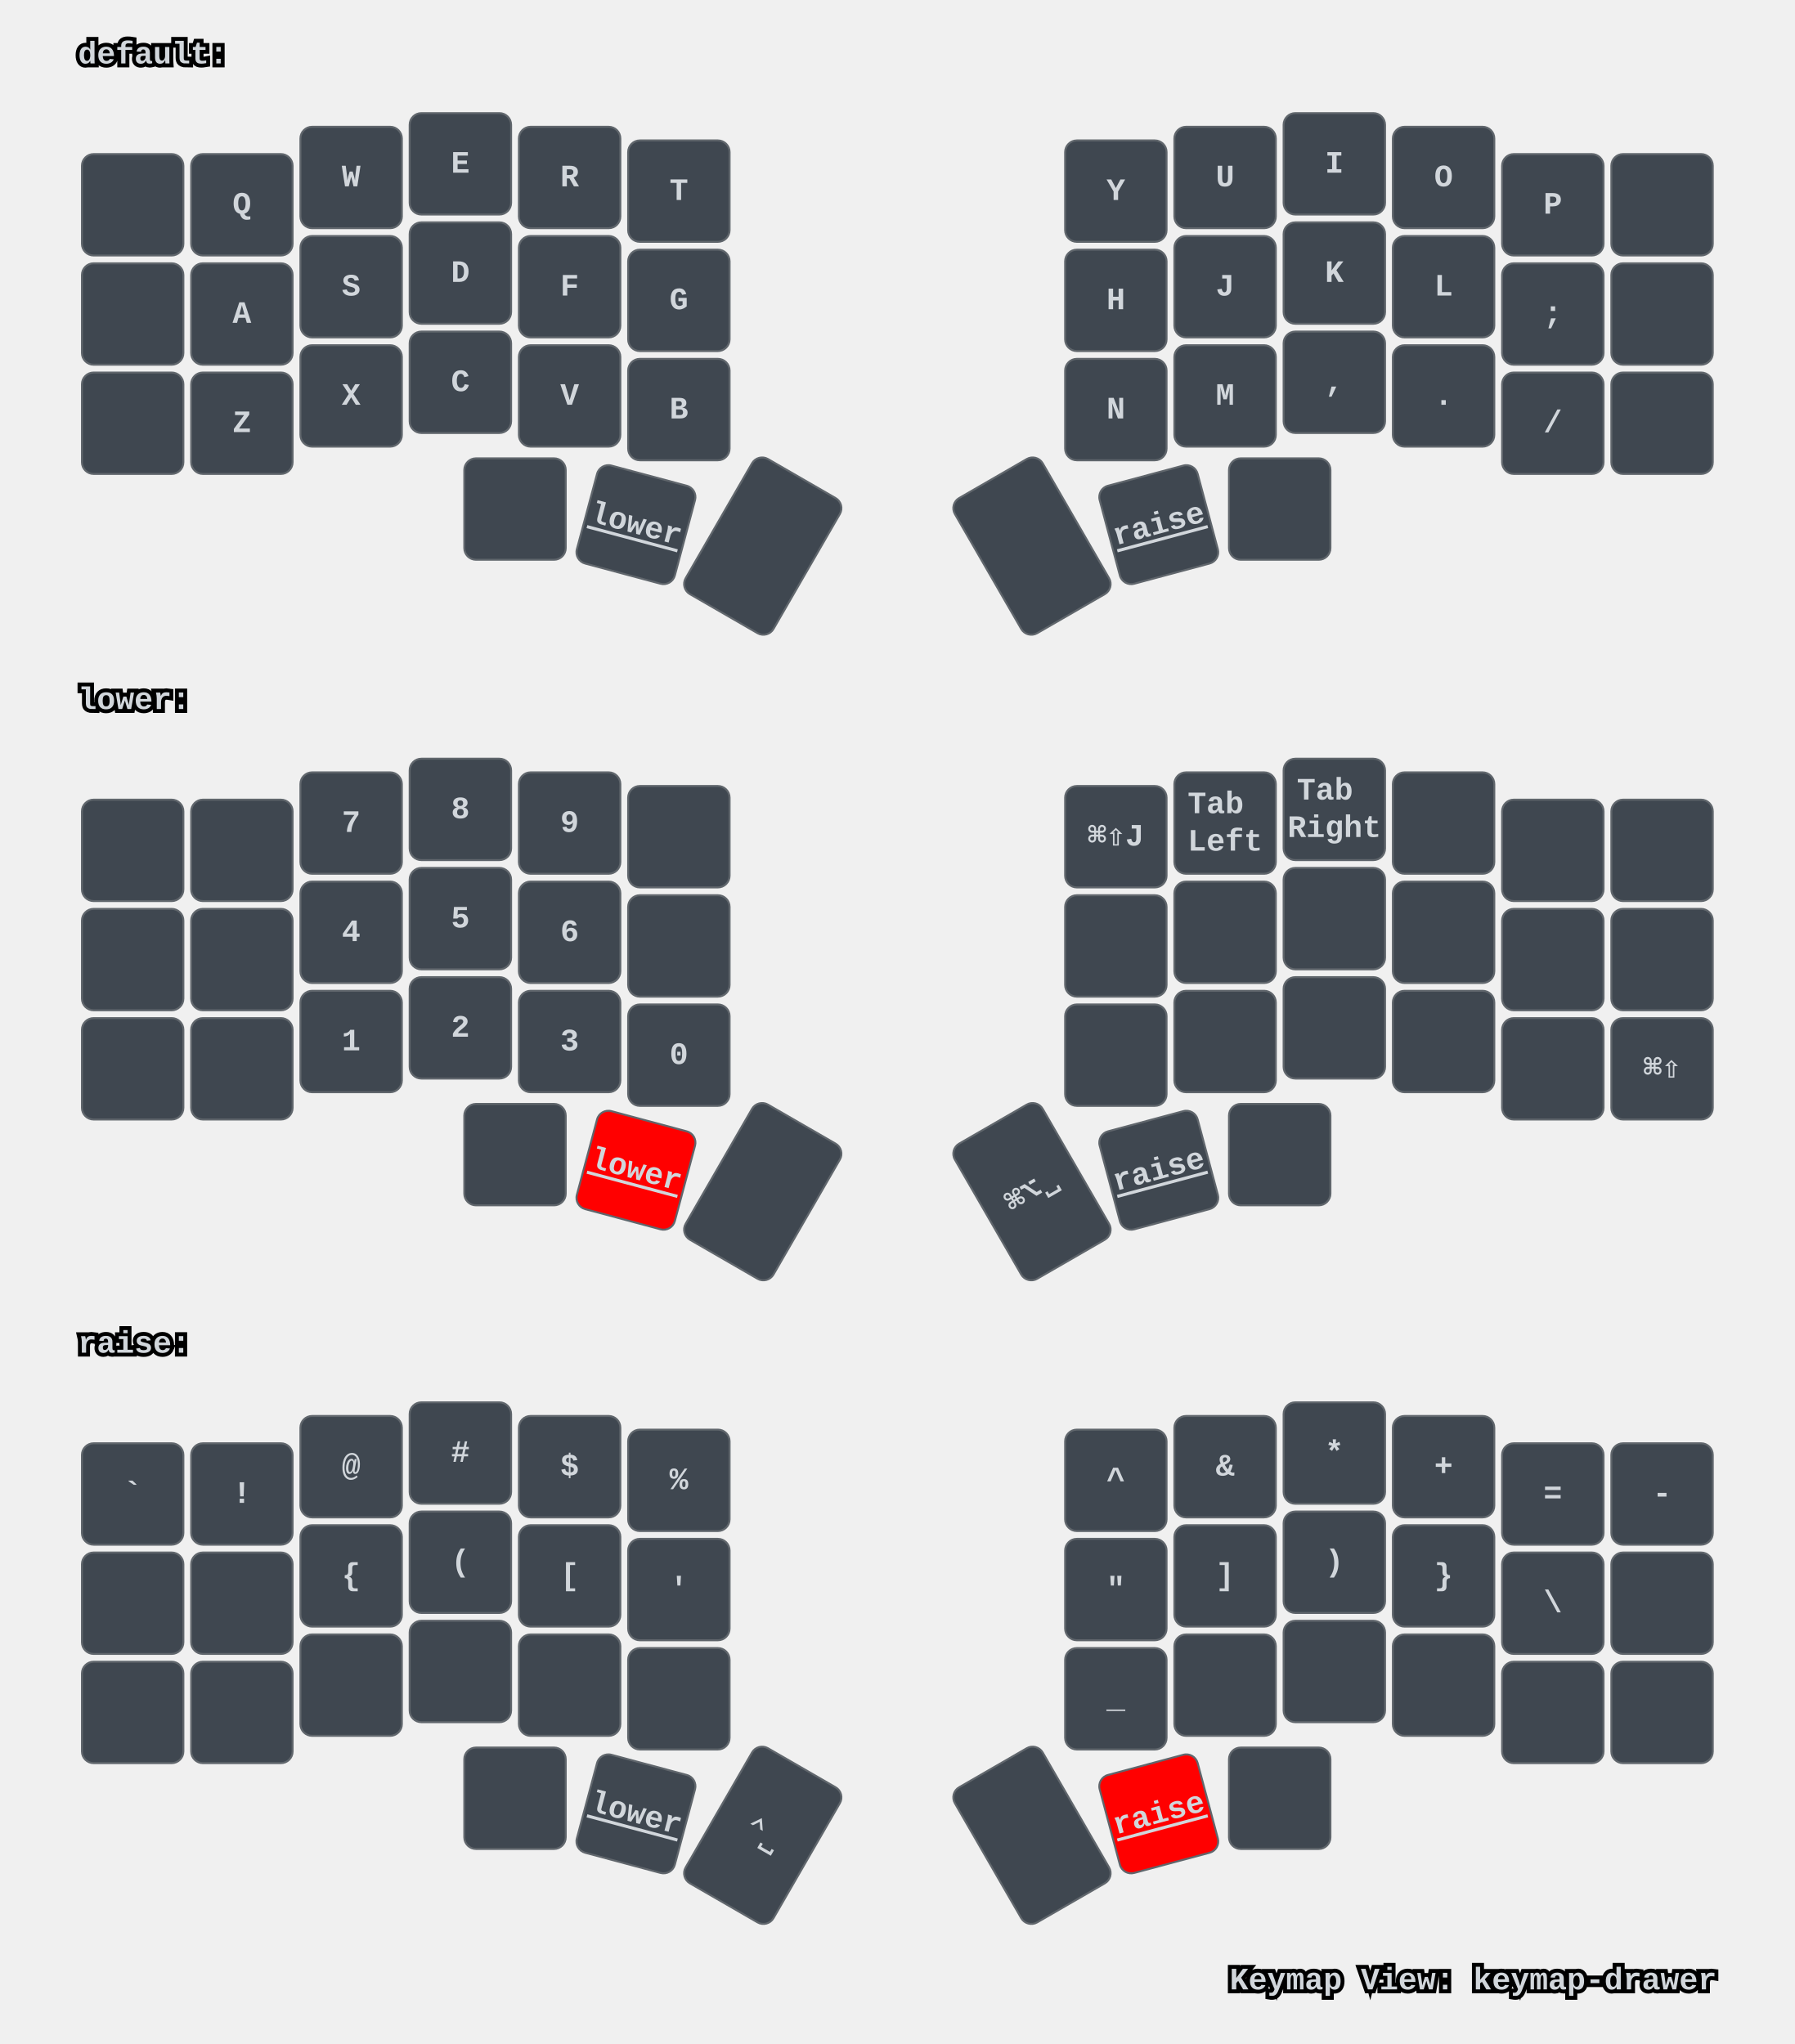
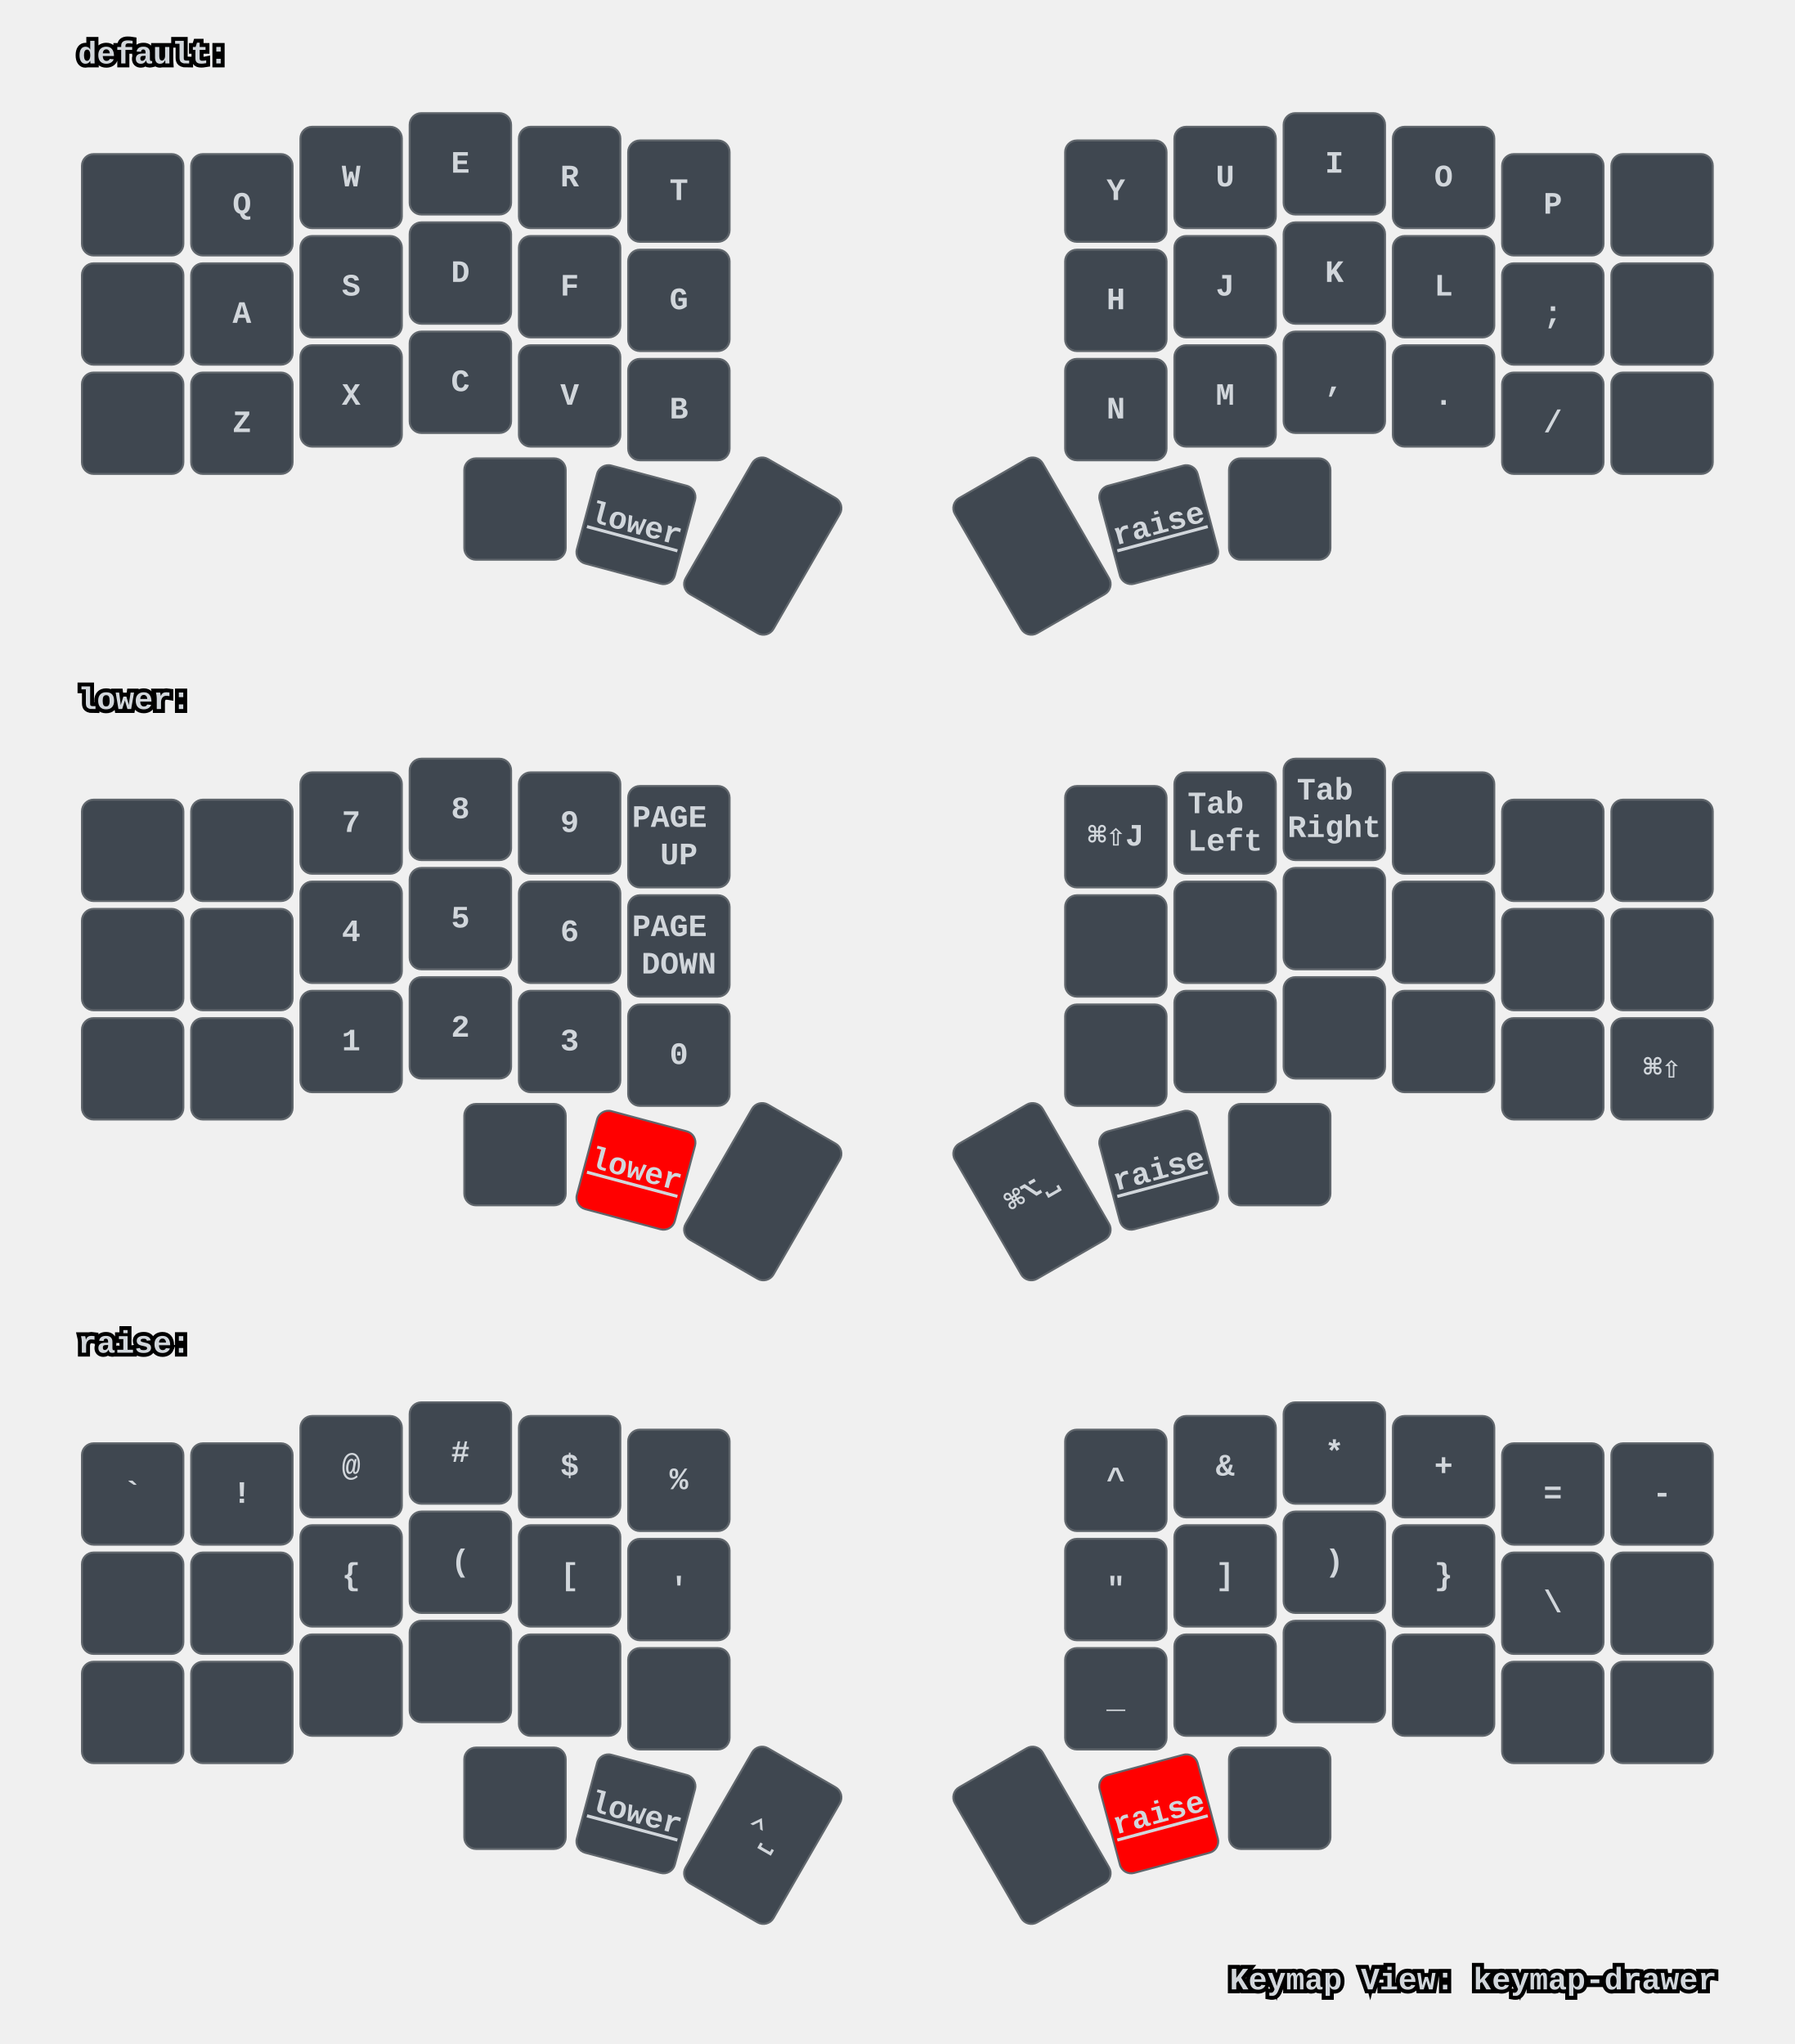
<svg xmlns="http://www.w3.org/2000/svg" xmlns:xlink="http://www.w3.org/1999/xlink" width="920" height="1048" viewBox="0 0 920 1048" class="keymap">
  <defs>/* start glyphs */
<svg id="mdi:apple-keyboard-command">
      <svg id="mdi-apple-keyboard-command" viewBox="0 0 24 24">
        <path d="M6,2A4,4 0 0,1 10,6V8H14V6A4,4 0 0,1 18,2A4,4 0 0,1 22,6A4,4 0 0,1 18,10H16V14H18A4,4 0 0,1 22,18A4,4 0 0,1 18,22A4,4 0 0,1 14,18V16H10V18A4,4 0 0,1 6,22A4,4 0 0,1 2,18A4,4 0 0,1 6,14H8V10H6A4,4 0 0,1 2,6A4,4 0 0,1 6,2M16,18A2,2 0 0,0 18,20A2,2 0 0,0 20,18A2,2 0 0,0 18,16H16V18M14,10H10V14H14V10M6,16A2,2 0 0,0 4,18A2,2 0 0,0 6,20A2,2 0 0,0 8,18V16H6M8,6A2,2 0 0,0 6,4A2,2 0 0,0 4,6A2,2 0 0,0 6,8H8V6M18,8A2,2 0 0,0 20,6A2,2 0 0,0 18,4A2,2 0 0,0 16,6V8H18Z" />
      </svg>
    </svg>
    <svg id="mdi:apple-keyboard-control">
      <svg id="mdi-apple-keyboard-control" viewBox="0 0 24 24">
        <path d="M19.78,11.78L18.36,13.19L12,6.83L5.64,13.19L4.22,11.78L12,4L19.78,11.78Z" />
      </svg>
    </svg>
    <svg id="mdi:apple-keyboard-option">
      <svg id="mdi-apple-keyboard-option" viewBox="0 0 24 24">
        <path d="M3,4H9.11L16.15,18H21V20H14.88L7.84,6H3V4M14,4H21V6H14V4Z" />
      </svg>
    </svg>
    <svg id="mdi:apple-keyboard-shift">
      <svg id="mdi-apple-keyboard-shift" viewBox="0 0 24 24">
        <path d="M15,18V12H17.17L12,6.83L6.83,12H9V18H15M12,4L22,14H17V20H7V14H2L12,4Z" />
      </svg>
    </svg>
    <svg id="mdi:arrow-down-bold">
      <svg id="mdi-arrow-down-bold" viewBox="0 0 24 24">
        <path d="M9,4H15V12H19.84L12,19.84L4.16,12H9V4Z" />
      </svg>
    </svg>
    <svg id="mdi:arrow-left-bold">
      <svg id="mdi-arrow-left-bold" viewBox="0 0 24 24">
        <path d="M20,9V15H12V19.84L4.16,12L12,4.16V9H20Z" />
      </svg>
    </svg>
    <svg id="mdi:arrow-right-bold">
      <svg id="mdi-arrow-right-bold" viewBox="0 0 24 24">
        <path d="M4,15V9H12V4.16L19.84,12L12,19.84V15H4Z" />
      </svg>
    </svg>
    <svg id="mdi:arrow-up-bold">
      <svg id="mdi-arrow-up-bold" viewBox="0 0 24 24">
        <path d="M15,20H9V12H4.16L12,4.16L19.84,12H15V20Z" />
      </svg>
    </svg>
    <svg id="mdi:backspace-outline">
      <svg id="mdi-backspace-outline" viewBox="0 0 24 24">
        <path d="M19,15.59L17.59,17L14,13.41L10.41,17L9,15.59L12.59,12L9,8.41L10.41,7L14,10.59L17.59,7L19,8.41L15.41,12L19,15.59M22,3A2,2 0 0,1 24,5V19A2,2 0 0,1 22,21H7C6.31,21 5.77,20.64 5.41,20.11L0,12L5.41,3.88C5.77,3.35 6.31,3 7,3H22M22,5H7L2.28,12L7,19H22V5Z" />
      </svg>
    </svg>
    <svg id="mdi:backspace-reverse-outline">
      <svg id="mdi-backspace-reverse-outline" viewBox="0 0 24 24">
        <path d="M5,15.59L6.41,17L10,13.41L13.59,17L15,15.59L11.41,12L15,8.41L13.59,7L10,10.59L6.41,7L5,8.41L8.59,12L5,15.59M2,3A2,2 0 0,0 0,5V19A2,2 0 0,0 2,21H17C17.69,21 18.23,20.64 18.59,20.11L24,12L18.59,3.88C18.23,3.35 17.69,3 17,3H2M2,5H17L21.72,12L17,19H2V5Z" />
      </svg>
    </svg>
    <svg id="mdi:keyboard-esc">
      <svg id="mdi-keyboard-esc" viewBox="0 0 24 24">
        <path d="M1 7H7V9H3V11H7V13H3V15H7V17H1V7M11 7H15V9H11V11H13C14.11 11 15 11.9 15 13V15C15 16.11 14.11 17 13 17H9V15H13V13H11C9.9 13 9 12.11 9 11V9C9 7.9 9.9 7 11 7M19 7H21C22.11 7 23 7.9 23 9V10H21V9H19V15H21V14H23V15C23 16.11 22.11 17 21 17H19C17.9 17 17 16.11 17 15V9C17 7.9 17.9 7 19 7Z" />
      </svg>
    </svg>
    <svg id="mdi:keyboard-return">
      <svg id="mdi-keyboard-return" viewBox="0 0 24 24">
        <path d="M19,7V11H5.83L9.41,7.41L8,6L2,12L8,18L9.41,16.58L5.83,13H21V7H19Z" />
      </svg>
    </svg>
    <svg id="mdi:keyboard-space">
      <svg id="mdi-keyboard-space" viewBox="0 0 24 24">
        <path d="M3 15H5V19H19V15H21V19C21 20.1 20.1 21 19 21H5C3.9 21 3 20.1 3 19V15Z" />
      </svg>
    </svg>
    <svg id="mdi:keyboard-tab">
      <svg id="mdi-keyboard-tab" viewBox="0 0 24 24">
        <path d="M20,18H22V6H20M11.59,7.41L15.17,11H1V13H15.17L11.59,16.58L13,18L19,12L13,6L11.59,7.41Z" />
      </svg>
    </svg>
    <svg id="mdi:volume-high">
      <svg id="mdi-volume-high" viewBox="0 0 24 24">
        <path d="M14,3.23V5.29C16.89,6.15 19,8.83 19,12C19,15.17 16.89,17.84 14,18.7V20.77C18,19.86 21,16.28 21,12C21,7.72 18,4.14 14,3.23M16.5,12C16.5,10.23 15.5,8.71 14,7.97V16C15.5,15.29 16.5,13.76 16.5,12M3,9V15H7L12,20V4L7,9H3Z" />
      </svg>
    </svg>
    <svg id="mdi:volume-low">
      <svg id="mdi-volume-low" viewBox="0 0 24 24">
        <path d="M7,9V15H11L16,20V4L11,9H7Z" />
      </svg>
    </svg>
  </defs>/* end glyphs */
<style>/* inherit to force styles through use tags */
svg path {
    fill: inherit;
}

/* font and background color specifications */
svg.keymap {
    font-family: SFMono-Regular,Consolas,Liberation Mono,Menlo,monospace;
    font-size: 14px;
    font-kerning: normal;
    text-rendering: optimizeLegibility;
    fill: #24292e;
}

/* default key styling */
rect.key {
    fill: #f6f8fa;
}

rect.key, rect.combo {
    stroke: #c9cccf;
    stroke-width: 1;
}

/* default key side styling, only used is draw_key_sides is set */
rect.side {
    filter: brightness(90%);
}

/* color accent for combo boxes */
rect.combo, rect.combo-separate {
    fill: #cdf;
}

/* color accent for held keys */
rect.held, rect.combo.held {
    fill: #fdd;
}

/* color accent for ghost (optional) keys */
rect.ghost, rect.combo.ghost {
    stroke-dasharray: 4, 4;
    stroke-width: 2;
}

text {
    text-anchor: middle;
    dominant-baseline: middle;
}

/* styling for layer labels */
text.label {
    font-weight: bold;
    text-anchor: start;
    stroke: white;
    stroke-width: 4;
    paint-order: stroke;
}

/* styling for optional footer */
text.footer {
    text-anchor: end;
    dominant-baseline: auto;
    stroke: white;
    stroke-width: 4;
    paint-order: stroke;
}

/* styling for combo tap, and key non-tap label text */
text.combo, text.hold, text.shifted, text.left, text.right {
    font-size: 11px;
}

text.hold {
    text-anchor: middle;
    dominant-baseline: auto;
}

text.shifted {
    text-anchor: middle;
    dominant-baseline: hanging;
}

text.left {
    text-anchor: start;
}

text.right {
    text-anchor: end;
}

text.layer-activator {
    text-decoration: underline;
}

/* styling for hold/shifted label text in combo box */
text.combo.hold, text.combo.shifted, text.combo.left, text.combo.right {
    font-size: 8px;
}

/* lighter symbol for transparent keys */
text.trans {
    fill: #7b7e81;
}

/* styling for combo dendrons */
path.combo {
    stroke-width: 1;
    stroke: gray;
    fill: none;
}

/* Start Tabler Icons Cleanup */
/* cannot use height/width with glyphs */
.icon-tabler &gt; path {
    fill: inherit;
    stroke: inherit;
    stroke-width: 2;
}
/* hide tabler's default box */
.icon-tabler &gt; path[stroke="none"][fill="none"] {
    visibility: hidden;
}
/* End Tabler Icons Cleanup */

svg.keymap { fill: #d1d6db; }
rect.key { fill: #3f4750; }
rect.key, rect.combo { stroke: #60666c; }
rect.combo, rect.combo-separate { fill: #1f3d7a; }
rect.held, rect.combo.held { fill: #854747; }
text.label, text.footer { stroke: black; }
text.trans { fill: #7e8184; }
path.combo { stroke: #7f7f7f; }

/* For default sytles, see https://github.com/caksoylar/keymap-drawer/blob/main/keymap_drawer/config.py#L85 */

svg.keymap {
  font-family: Ubuntu Mono, Inconsolata, Consolas, Liberation Mono, Menlo, monospace;
  font-size: 16px;
  font-weight: bold;
  text-rendering: optimizeLegibility;
}

/* Color accent for held keys
red = #f00
green = #0f0
blue = #00f
yellow = #ff0
cyan = #0ff
magenta = #f0f
white = #fff
black = #000
grey = #888
light grey = #ccc
#ffc
*/
rect.held, rect.combo.held {
    fill: #f00;
}

/* Technique borrowed and extended from https://github.com/englmaxi/zmk-config/blob/master/keymap-drawer/config.yaml */
.sym_sub_text.tap {
  translate: -5px 2px;
  font-size: 20px;
}
.sym_sub_text.shifted {
  translate: 10px 13px;
  font-size: 10px;
  opacity: 1.0;
}
.combo.sym_sub_text.tap {
  translate: -1px 1px;
}
.combo.sym_sub_text.shifted {
  translate: 7px 5px;
  font-size: 10px;
  opacity: 1.0;
}

/* Toggle */
.toggle.shifted {
  translate: -10px 12px;
}

.toggle.hold {
  translate: 13px -23px;
}

/* Variant for tap-dances */
.tap_dance.tap {
  translate: -7px 0px;
  font-size: 12px;
}
.tap_dance.shifted {
  translate: 7px 17px;
  font-size: 12px;
  opacity: 1.0;
}

/* Variant for symbol next to symbol */
.sym_by_sym.tap {
  translate: -6px 0px;
}
.sym_by_sym.shifted {
  translate: 10px 12px;
  opacity: 1.0;
}

.combo.sym_by_sym.tap {
  translate: -35px 0px;
}
.combo.sym_by_sym.shifted {
  translate: 35px 20px;
  opacity: 1.0;
}

.combo.sym_by_sym.hold {
  visibility: hidden;
}

/* hide hold box for combo sym_by_sym */
.combo.sym_by_sym.hold &gt; path[stroke="none"][fill="none"] {
  visibility: hidden;
}
</style>
  <g transform="translate(40, 0)" class="layer-default">
    <text x="0" y="28" class="label" id="default">default:</text>
    <g transform="translate(0, 56)">
      <g transform="translate(28, 49)" class="key keypos-0">
        <rect rx="6" ry="6" x="-26" y="-26" width="52" height="52" class="key" />
        <use href="#mdi:keyboard-tab" xlink:href="#mdi:keyboard-tab" x="-9" y="-9" height="18" width="18.0" class="key tap glyph mdi:keyboard-tab" />
      </g>
      <g transform="translate(84, 49)" class="key keypos-1">
        <rect rx="6" ry="6" x="-26" y="-26" width="52" height="52" class="key" />
        <text x="0" y="0" class="key tap">Q</text>
      </g>
      <g transform="translate(140, 35)" class="key keypos-2">
        <rect rx="6" ry="6" x="-26" y="-26" width="52" height="52" class="key" />
        <text x="0" y="0" class="key tap">W</text>
      </g>
      <g transform="translate(196, 28)" class="key keypos-3">
        <rect rx="6" ry="6" x="-26" y="-26" width="52" height="52" class="key" />
        <text x="0" y="0" class="key tap">E</text>
      </g>
      <g transform="translate(252, 35)" class="key keypos-4">
        <rect rx="6" ry="6" x="-26" y="-26" width="52" height="52" class="key" />
        <text x="0" y="0" class="key tap">R</text>
      </g>
      <g transform="translate(308, 42)" class="key keypos-5">
        <rect rx="6" ry="6" x="-26" y="-26" width="52" height="52" class="key" />
        <text x="0" y="0" class="key tap">T</text>
      </g>
      <g transform="translate(532, 42)" class="key keypos-6">
        <rect rx="6" ry="6" x="-26" y="-26" width="52" height="52" class="key" />
        <text x="0" y="0" class="key tap">Y</text>
      </g>
      <g transform="translate(588, 35)" class="key keypos-7">
        <rect rx="6" ry="6" x="-26" y="-26" width="52" height="52" class="key" />
        <text x="0" y="0" class="key tap">U</text>
      </g>
      <g transform="translate(644, 28)" class="key keypos-8">
        <rect rx="6" ry="6" x="-26" y="-26" width="52" height="52" class="key" />
        <text x="0" y="0" class="key tap">I</text>
      </g>
      <g transform="translate(700, 35)" class="key keypos-9">
        <rect rx="6" ry="6" x="-26" y="-26" width="52" height="52" class="key" />
        <text x="0" y="0" class="key tap">O</text>
      </g>
      <g transform="translate(756, 49)" class="key keypos-10">
        <rect rx="6" ry="6" x="-26" y="-26" width="52" height="52" class="key" />
        <text x="0" y="0" class="key tap">P</text>
      </g>
      <g transform="translate(812, 49)" class="key keypos-11">
        <rect rx="6" ry="6" x="-26" y="-26" width="52" height="52" class="key" />
        <use href="#mdi:backspace-outline" xlink:href="#mdi:backspace-outline" x="-9" y="-9" height="18" width="18.0" class="key tap glyph mdi:backspace-outline" />
      </g>
      <g transform="translate(28, 105)" class="key keypos-12">
        <rect rx="6" ry="6" x="-26" y="-26" width="52" height="52" class="key" />
        <use href="#mdi:apple-keyboard-control" xlink:href="#mdi:apple-keyboard-control" x="-9" y="-9" height="18" width="18.0" class="key tap glyph mdi:apple-keyboard-control" />
      </g>
      <g transform="translate(84, 105)" class="key keypos-13">
        <rect rx="6" ry="6" x="-26" y="-26" width="52" height="52" class="key" />
        <text x="0" y="0" class="key tap">A</text>
      </g>
      <g transform="translate(140, 91)" class="key keypos-14">
        <rect rx="6" ry="6" x="-26" y="-26" width="52" height="52" class="key" />
        <text x="0" y="0" class="key tap">S</text>
      </g>
      <g transform="translate(196, 84)" class="key keypos-15">
        <rect rx="6" ry="6" x="-26" y="-26" width="52" height="52" class="key" />
        <text x="0" y="0" class="key tap">D</text>
      </g>
      <g transform="translate(252, 91)" class="key keypos-16">
        <rect rx="6" ry="6" x="-26" y="-26" width="52" height="52" class="key" />
        <text x="0" y="0" class="key tap">F</text>
      </g>
      <g transform="translate(308, 98)" class="key keypos-17">
        <rect rx="6" ry="6" x="-26" y="-26" width="52" height="52" class="key" />
        <text x="0" y="0" class="key tap">G</text>
      </g>
      <g transform="translate(532, 98)" class="key keypos-18">
        <rect rx="6" ry="6" x="-26" y="-26" width="52" height="52" class="key" />
        <text x="0" y="0" class="key tap">H</text>
      </g>
      <g transform="translate(588, 91)" class="key keypos-19">
        <rect rx="6" ry="6" x="-26" y="-26" width="52" height="52" class="key" />
        <text x="0" y="0" class="key tap">J</text>
      </g>
      <g transform="translate(644, 84)" class="key keypos-20">
        <rect rx="6" ry="6" x="-26" y="-26" width="52" height="52" class="key" />
        <text x="0" y="0" class="key tap">K</text>
      </g>
      <g transform="translate(700, 91)" class="key keypos-21">
        <rect rx="6" ry="6" x="-26" y="-26" width="52" height="52" class="key" />
        <text x="0" y="0" class="key tap">L</text>
      </g>
      <g transform="translate(756, 105)" class="key keypos-22">
        <rect rx="6" ry="6" x="-26" y="-26" width="52" height="52" class="key" />
        <text x="0" y="0" class="key tap">;</text>
      </g>
      <g transform="translate(812, 105)" class="key keypos-23">
        <rect rx="6" ry="6" x="-26" y="-26" width="52" height="52" class="key" />
        <use href="#mdi:keyboard-return" xlink:href="#mdi:keyboard-return" x="-9" y="-9" height="18" width="18.0" class="key tap glyph mdi:keyboard-return" />
      </g>
      <g transform="translate(28, 161)" class="key keypos-24">
        <rect rx="6" ry="6" x="-26" y="-26" width="52" height="52" class="key" />
        <use href="#mdi:apple-keyboard-shift" xlink:href="#mdi:apple-keyboard-shift" x="-9" y="-9" height="18" width="18.0" class="key tap glyph mdi:apple-keyboard-shift" />
      </g>
      <g transform="translate(84, 161)" class="key keypos-25">
        <rect rx="6" ry="6" x="-26" y="-26" width="52" height="52" class="key" />
        <text x="0" y="0" class="key tap">Z</text>
      </g>
      <g transform="translate(140, 147)" class="key keypos-26">
        <rect rx="6" ry="6" x="-26" y="-26" width="52" height="52" class="key" />
        <text x="0" y="0" class="key tap">X</text>
      </g>
      <g transform="translate(196, 140)" class="key keypos-27">
        <rect rx="6" ry="6" x="-26" y="-26" width="52" height="52" class="key" />
        <text x="0" y="0" class="key tap">C</text>
      </g>
      <g transform="translate(252, 147)" class="key keypos-28">
        <rect rx="6" ry="6" x="-26" y="-26" width="52" height="52" class="key" />
        <text x="0" y="0" class="key tap">V</text>
      </g>
      <g transform="translate(308, 154)" class="key keypos-29">
        <rect rx="6" ry="6" x="-26" y="-26" width="52" height="52" class="key" />
        <text x="0" y="0" class="key tap">B</text>
      </g>
      <g transform="translate(532, 154)" class="key keypos-30">
        <rect rx="6" ry="6" x="-26" y="-26" width="52" height="52" class="key" />
        <text x="0" y="0" class="key tap">N</text>
      </g>
      <g transform="translate(588, 147)" class="key keypos-31">
        <rect rx="6" ry="6" x="-26" y="-26" width="52" height="52" class="key" />
        <text x="0" y="0" class="key tap">M</text>
      </g>
      <g transform="translate(644, 140)" class="key keypos-32">
        <rect rx="6" ry="6" x="-26" y="-26" width="52" height="52" class="key" />
        <text x="0" y="0" class="key tap">,</text>
      </g>
      <g transform="translate(700, 147)" class="key keypos-33">
        <rect rx="6" ry="6" x="-26" y="-26" width="52" height="52" class="key" />
        <text x="0" y="0" class="key tap">.</text>
      </g>
      <g transform="translate(756, 161)" class="key keypos-34">
        <rect rx="6" ry="6" x="-26" y="-26" width="52" height="52" class="key" />
        <text x="0" y="0" class="key tap">/</text>
      </g>
      <g transform="translate(812, 161)" class="key keypos-35">
        <rect rx="6" ry="6" x="-26" y="-26" width="52" height="52" class="key" />
        <use href="#mdi:apple-keyboard-shift" xlink:href="#mdi:apple-keyboard-shift" x="-9" y="-9" height="18" width="18.0" class="key tap glyph mdi:apple-keyboard-shift" />
      </g>
      <g transform="translate(224, 205)" class="key keypos-36">
        <rect rx="6" ry="6" x="-26" y="-26" width="52" height="52" class="key" />
        <use href="#mdi:apple-keyboard-command" xlink:href="#mdi:apple-keyboard-command" x="-9" y="-9" height="18" width="18.0" class="key tap glyph mdi:apple-keyboard-command" />
      </g>
      <g transform="translate(286, 213) rotate(15.0)" class="key keypos-37">
        <rect rx="6" ry="6" x="-26" y="-26" width="52" height="52" class="key" />
        <a href="#lower">
          <text x="0" y="0" class="key tap layer-activator">lower</text>
        </a>
      </g>
      <g transform="translate(351, 224) rotate(30.0)" class="key keypos-38">
        <rect rx="6" ry="6" x="-26" y="-40" width="52" height="80" class="key" />
        <use href="#mdi:keyboard-space" xlink:href="#mdi:keyboard-space" x="-9" y="-9" height="18" width="18.0" class="key tap glyph mdi:keyboard-space" />
      </g>
      <g transform="translate(489, 224) rotate(-30.0)" class="key keypos-39">
        <rect rx="6" ry="6" x="-26" y="-40" width="52" height="80" class="key" />
        <use href="#mdi:keyboard-space" xlink:href="#mdi:keyboard-space" x="-9" y="-9" height="18" width="18.0" class="key tap glyph mdi:keyboard-space" />
      </g>
      <g transform="translate(554, 213) rotate(-15.0)" class="key keypos-40">
        <rect rx="6" ry="6" x="-26" y="-26" width="52" height="52" class="key" />
        <a href="#raise">
          <text x="0" y="0" class="key tap layer-activator">raise</text>
        </a>
      </g>
      <g transform="translate(616, 205)" class="key keypos-41">
        <rect rx="6" ry="6" x="-26" y="-26" width="52" height="52" class="key" />
        <use href="#mdi:apple-keyboard-option" xlink:href="#mdi:apple-keyboard-option" x="-9" y="-9" height="18" width="18.0" class="key tap glyph mdi:apple-keyboard-option" />
      </g>
    </g>
  </g>
  <g transform="translate(40, 331)" class="layer-lower">
    <text x="0" y="28" class="label" id="lower">lower:</text>
    <g transform="translate(0, 56)">
      <g transform="translate(28, 49)" class="key keypos-0">
        <rect rx="6" ry="6" x="-26" y="-26" width="52" height="52" class="key" />
        <use href="#mdi:keyboard-esc" xlink:href="#mdi:keyboard-esc" x="-9" y="-9" height="18" width="18.0" class="key tap glyph mdi:keyboard-esc" />
      </g>
      <g transform="translate(84, 49)" class="key keypos-1">
        <rect rx="6" ry="6" x="-26" y="-26" width="52" height="52" class="key" />
      </g>
      <g transform="translate(140, 35)" class="key keypos-2">
        <rect rx="6" ry="6" x="-26" y="-26" width="52" height="52" class="key" />
        <text x="0" y="0" class="key tap">7</text>
      </g>
      <g transform="translate(196, 28)" class="key keypos-3">
        <rect rx="6" ry="6" x="-26" y="-26" width="52" height="52" class="key" />
        <text x="0" y="0" class="key tap">8</text>
      </g>
      <g transform="translate(252, 35)" class="key keypos-4">
        <rect rx="6" ry="6" x="-26" y="-26" width="52" height="52" class="key" />
        <text x="0" y="0" class="key tap">9</text>
      </g>
      <g transform="translate(308, 42)" class="key keypos-5">
        <rect rx="6" ry="6" x="-26" y="-26" width="52" height="52" class="key" />
+         <text x="0" y="0" class="key tap">
+           <tspan x="0" dy="-0.6em">PAGE</tspan>
+           <tspan x="0" dy="1.2em">UP</tspan>
+         </text>
      </g>
      <g transform="translate(532, 42)" class="key keypos-6">
        <rect rx="6" ry="6" x="-26" y="-26" width="52" height="52" class="key" />
        <text x="0" y="0" class="key tap">⌘⇧J</text>
      </g>
      <g transform="translate(588, 35)" class="key keypos-7">
        <rect rx="6" ry="6" x="-26" y="-26" width="52" height="52" class="key" />
        <text x="0" y="0" class="key tap">
          <tspan x="0" dy="-0.6em">Tab</tspan>
          <tspan x="0" dy="1.2em">Left</tspan>
        </text>
      </g>
      <g transform="translate(644, 28)" class="key keypos-8">
        <rect rx="6" ry="6" x="-26" y="-26" width="52" height="52" class="key" />
        <text x="0" y="0" class="key tap">
          <tspan x="0" dy="-0.6em">Tab</tspan>
          <tspan x="0" dy="1.2em">Right</tspan>
        </text>
      </g>
      <g transform="translate(700, 35)" class="key keypos-9">
        <rect rx="6" ry="6" x="-26" y="-26" width="52" height="52" class="key" />
      </g>
      <g transform="translate(756, 49)" class="key keypos-10">
        <rect rx="6" ry="6" x="-26" y="-26" width="52" height="52" class="key" />
      </g>
      <g transform="translate(812, 49)" class="key keypos-11">
        <rect rx="6" ry="6" x="-26" y="-26" width="52" height="52" class="key" />
        <use href="#mdi:backspace-reverse-outline" xlink:href="#mdi:backspace-reverse-outline" x="-9" y="-9" height="18" width="18.0" class="key tap glyph mdi:backspace-reverse-outline" />
      </g>
      <g transform="translate(28, 105)" class="key keypos-12">
        <rect rx="6" ry="6" x="-26" y="-26" width="52" height="52" class="key" />
        <use href="#mdi:apple-keyboard-control" xlink:href="#mdi:apple-keyboard-control" x="-9" y="-9" height="18" width="18.0" class="key tap glyph mdi:apple-keyboard-control" />
      </g>
      <g transform="translate(84, 105)" class="key keypos-13">
        <rect rx="6" ry="6" x="-26" y="-26" width="52" height="52" class="key" />
      </g>
      <g transform="translate(140, 91)" class="key keypos-14">
        <rect rx="6" ry="6" x="-26" y="-26" width="52" height="52" class="key" />
        <text x="0" y="0" class="key tap">4</text>
      </g>
      <g transform="translate(196, 84)" class="key keypos-15">
        <rect rx="6" ry="6" x="-26" y="-26" width="52" height="52" class="key" />
        <text x="0" y="0" class="key tap">5</text>
      </g>
      <g transform="translate(252, 91)" class="key keypos-16">
        <rect rx="6" ry="6" x="-26" y="-26" width="52" height="52" class="key" />
        <text x="0" y="0" class="key tap">6</text>
      </g>
      <g transform="translate(308, 98)" class="key keypos-17">
        <rect rx="6" ry="6" x="-26" y="-26" width="52" height="52" class="key" />
+         <text x="0" y="0" class="key tap">
+           <tspan x="0" dy="-0.6em">PAGE</tspan>
+           <tspan x="0" dy="1.2em">DOWN</tspan>
+         </text>
      </g>
      <g transform="translate(532, 98)" class="key keypos-18">
        <rect rx="6" ry="6" x="-26" y="-26" width="52" height="52" class="key" />
        <use href="#mdi:arrow-left-bold" xlink:href="#mdi:arrow-left-bold" x="-9" y="-9" height="18" width="18.0" class="key tap glyph mdi:arrow-left-bold" />
      </g>
      <g transform="translate(588, 91)" class="key keypos-19">
        <rect rx="6" ry="6" x="-26" y="-26" width="52" height="52" class="key" />
        <use href="#mdi:arrow-down-bold" xlink:href="#mdi:arrow-down-bold" x="-9" y="-9" height="18" width="18.0" class="key tap glyph mdi:arrow-down-bold" />
      </g>
      <g transform="translate(644, 84)" class="key keypos-20">
        <rect rx="6" ry="6" x="-26" y="-26" width="52" height="52" class="key" />
        <use href="#mdi:arrow-up-bold" xlink:href="#mdi:arrow-up-bold" x="-9" y="-9" height="18" width="18.0" class="key tap glyph mdi:arrow-up-bold" />
      </g>
      <g transform="translate(700, 91)" class="key keypos-21">
        <rect rx="6" ry="6" x="-26" y="-26" width="52" height="52" class="key" />
        <use href="#mdi:arrow-right-bold" xlink:href="#mdi:arrow-right-bold" x="-9" y="-9" height="18" width="18.0" class="key tap glyph mdi:arrow-right-bold" />
      </g>
      <g transform="translate(756, 105)" class="key keypos-22">
        <rect rx="6" ry="6" x="-26" y="-26" width="52" height="52" class="key" />
      </g>
      <g transform="translate(812, 105)" class="key keypos-23">
        <rect rx="6" ry="6" x="-26" y="-26" width="52" height="52" class="key" />
        <use href="#mdi:keyboard-return" xlink:href="#mdi:keyboard-return" x="-9" y="-9" height="18" width="18.0" class="key tap glyph mdi:keyboard-return" />
      </g>
      <g transform="translate(28, 161)" class="key keypos-24">
        <rect rx="6" ry="6" x="-26" y="-26" width="52" height="52" class="key" />
        <use href="#mdi:apple-keyboard-shift" xlink:href="#mdi:apple-keyboard-shift" x="-9" y="-9" height="18" width="18.0" class="key tap glyph mdi:apple-keyboard-shift" />
      </g>
      <g transform="translate(84, 161)" class="key keypos-25">
        <rect rx="6" ry="6" x="-26" y="-26" width="52" height="52" class="key" />
      </g>
      <g transform="translate(140, 147)" class="key keypos-26">
        <rect rx="6" ry="6" x="-26" y="-26" width="52" height="52" class="key" />
        <text x="0" y="0" class="key tap">1</text>
      </g>
      <g transform="translate(196, 140)" class="key keypos-27">
        <rect rx="6" ry="6" x="-26" y="-26" width="52" height="52" class="key" />
        <text x="0" y="0" class="key tap">2</text>
      </g>
      <g transform="translate(252, 147)" class="key keypos-28">
        <rect rx="6" ry="6" x="-26" y="-26" width="52" height="52" class="key" />
        <text x="0" y="0" class="key tap">3</text>
      </g>
      <g transform="translate(308, 154)" class="key keypos-29">
        <rect rx="6" ry="6" x="-26" y="-26" width="52" height="52" class="key" />
        <text x="0" y="0" class="key tap">0</text>
      </g>
      <g transform="translate(532, 154)" class="key keypos-30">
        <rect rx="6" ry="6" x="-26" y="-26" width="52" height="52" class="key" />
        <use href="#mdi:volume-low" xlink:href="#mdi:volume-low" x="-9" y="-9" height="18" width="18.0" class="key tap glyph mdi:volume-low" />
      </g>
      <g transform="translate(588, 147)" class="key keypos-31">
        <rect rx="6" ry="6" x="-26" y="-26" width="52" height="52" class="key" />
        <use href="#mdi:volume-high" xlink:href="#mdi:volume-high" x="-9" y="-9" height="18" width="18.0" class="key tap glyph mdi:volume-high" />
      </g>
      <g transform="translate(644, 140)" class="key keypos-32">
        <rect rx="6" ry="6" x="-26" y="-26" width="52" height="52" class="key" />
      </g>
      <g transform="translate(700, 147)" class="key keypos-33">
        <rect rx="6" ry="6" x="-26" y="-26" width="52" height="52" class="key" />
      </g>
      <g transform="translate(756, 161)" class="key keypos-34">
        <rect rx="6" ry="6" x="-26" y="-26" width="52" height="52" class="key" />
      </g>
      <g transform="translate(812, 161)" class="key keypos-35">
        <rect rx="6" ry="6" x="-26" y="-26" width="52" height="52" class="key" />
        <text x="0" y="0" class="key tap">⌘⇧</text>
      </g>
      <g transform="translate(224, 205)" class="key keypos-36">
        <rect rx="6" ry="6" x="-26" y="-26" width="52" height="52" class="key" />
        <use href="#mdi:apple-keyboard-command" xlink:href="#mdi:apple-keyboard-command" x="-9" y="-9" height="18" width="18.0" class="key tap glyph mdi:apple-keyboard-command" />
      </g>
      <g transform="translate(286, 213) rotate(15.0)" class="key held keypos-37">
        <rect rx="6" ry="6" x="-26" y="-26" width="52" height="52" class="key held" />
        <a href="#lower">
          <text x="0" y="0" class="key held tap layer-activator">lower</text>
        </a>
      </g>
      <g transform="translate(351, 224) rotate(30.0)" class="key keypos-38">
        <rect rx="6" ry="6" x="-26" y="-40" width="52" height="80" class="key" />
        <use href="#mdi:keyboard-space" xlink:href="#mdi:keyboard-space" x="-9" y="-9" height="18" width="18.0" class="key tap glyph mdi:keyboard-space" />
      </g>
      <g transform="translate(489, 224) rotate(-30.0)" class="key keypos-39">
        <rect rx="6" ry="6" x="-26" y="-40" width="52" height="80" class="key" />
        <text x="0" y="0" class="key tap">⌘⌥⎵</text>
      </g>
      <g transform="translate(554, 213) rotate(-15.0)" class="key keypos-40">
        <rect rx="6" ry="6" x="-26" y="-26" width="52" height="52" class="key" />
        <a href="#raise">
          <text x="0" y="0" class="key tap layer-activator">raise</text>
        </a>
      </g>
      <g transform="translate(616, 205)" class="key keypos-41">
        <rect rx="6" ry="6" x="-26" y="-26" width="52" height="52" class="key" />
        <use href="#mdi:apple-keyboard-option" xlink:href="#mdi:apple-keyboard-option" x="-9" y="-9" height="18" width="18.0" class="key tap glyph mdi:apple-keyboard-option" />
      </g>
    </g>
  </g>
  <g transform="translate(40, 661)" class="layer-raise">
    <text x="0" y="28" class="label" id="raise">raise:</text>
    <g transform="translate(0, 56)">
      <g transform="translate(28, 49)" class="key keypos-0">
        <rect rx="6" ry="6" x="-26" y="-26" width="52" height="52" class="key" />
        <text x="0" y="0" class="key tap">`</text>
      </g>
      <g transform="translate(84, 49)" class="key keypos-1">
        <rect rx="6" ry="6" x="-26" y="-26" width="52" height="52" class="key" />
        <text x="0" y="0" class="key tap">!</text>
      </g>
      <g transform="translate(140, 35)" class="key keypos-2">
        <rect rx="6" ry="6" x="-26" y="-26" width="52" height="52" class="key" />
        <text x="0" y="0" class="key tap">@</text>
      </g>
      <g transform="translate(196, 28)" class="key keypos-3">
        <rect rx="6" ry="6" x="-26" y="-26" width="52" height="52" class="key" />
        <text x="0" y="0" class="key tap">#</text>
      </g>
      <g transform="translate(252, 35)" class="key keypos-4">
        <rect rx="6" ry="6" x="-26" y="-26" width="52" height="52" class="key" />
        <text x="0" y="0" class="key tap">$</text>
      </g>
      <g transform="translate(308, 42)" class="key keypos-5">
        <rect rx="6" ry="6" x="-26" y="-26" width="52" height="52" class="key" />
        <text x="0" y="0" class="key tap">%</text>
      </g>
      <g transform="translate(532, 42)" class="key keypos-6">
        <rect rx="6" ry="6" x="-26" y="-26" width="52" height="52" class="key" />
        <text x="0" y="0" class="key tap">^</text>
      </g>
      <g transform="translate(588, 35)" class="key keypos-7">
        <rect rx="6" ry="6" x="-26" y="-26" width="52" height="52" class="key" />
        <text x="0" y="0" class="key tap">&amp;</text>
      </g>
      <g transform="translate(644, 28)" class="key keypos-8">
        <rect rx="6" ry="6" x="-26" y="-26" width="52" height="52" class="key" />
        <text x="0" y="0" class="key tap">*</text>
      </g>
      <g transform="translate(700, 35)" class="key keypos-9">
        <rect rx="6" ry="6" x="-26" y="-26" width="52" height="52" class="key" />
        <text x="0" y="0" class="key tap">+</text>
      </g>
      <g transform="translate(756, 49)" class="key keypos-10">
        <rect rx="6" ry="6" x="-26" y="-26" width="52" height="52" class="key" />
        <text x="0" y="0" class="key tap">=</text>
      </g>
      <g transform="translate(812, 49)" class="key keypos-11">
        <rect rx="6" ry="6" x="-26" y="-26" width="52" height="52" class="key" />
        <text x="0" y="0" class="key tap">-</text>
      </g>
      <g transform="translate(28, 105)" class="key keypos-12">
        <rect rx="6" ry="6" x="-26" y="-26" width="52" height="52" class="key" />
        <use href="#mdi:apple-keyboard-control" xlink:href="#mdi:apple-keyboard-control" x="-9" y="-9" height="18" width="18.0" class="key tap glyph mdi:apple-keyboard-control" />
      </g>
      <g transform="translate(84, 105)" class="key keypos-13">
        <rect rx="6" ry="6" x="-26" y="-26" width="52" height="52" class="key" />
      </g>
      <g transform="translate(140, 91)" class="key keypos-14">
        <rect rx="6" ry="6" x="-26" y="-26" width="52" height="52" class="key" />
        <text x="0" y="0" class="key tap">{</text>
      </g>
      <g transform="translate(196, 84)" class="key keypos-15">
        <rect rx="6" ry="6" x="-26" y="-26" width="52" height="52" class="key" />
        <text x="0" y="0" class="key tap">(</text>
      </g>
      <g transform="translate(252, 91)" class="key keypos-16">
        <rect rx="6" ry="6" x="-26" y="-26" width="52" height="52" class="key" />
        <text x="0" y="0" class="key tap">[</text>
      </g>
      <g transform="translate(308, 98)" class="key keypos-17">
        <rect rx="6" ry="6" x="-26" y="-26" width="52" height="52" class="key" />
        <text x="0" y="0" class="key tap">'</text>
      </g>
      <g transform="translate(532, 98)" class="key keypos-18">
        <rect rx="6" ry="6" x="-26" y="-26" width="52" height="52" class="key" />
        <text x="0" y="0" class="key tap">"</text>
      </g>
      <g transform="translate(588, 91)" class="key keypos-19">
        <rect rx="6" ry="6" x="-26" y="-26" width="52" height="52" class="key" />
        <text x="0" y="0" class="key tap">]</text>
      </g>
      <g transform="translate(644, 84)" class="key keypos-20">
        <rect rx="6" ry="6" x="-26" y="-26" width="52" height="52" class="key" />
        <text x="0" y="0" class="key tap">)</text>
      </g>
      <g transform="translate(700, 91)" class="key keypos-21">
        <rect rx="6" ry="6" x="-26" y="-26" width="52" height="52" class="key" />
        <text x="0" y="0" class="key tap">}</text>
      </g>
      <g transform="translate(756, 105)" class="key keypos-22">
        <rect rx="6" ry="6" x="-26" y="-26" width="52" height="52" class="key" />
        <text x="0" y="0" class="key tap">\</text>
      </g>
      <g transform="translate(812, 105)" class="key keypos-23">
        <rect rx="6" ry="6" x="-26" y="-26" width="52" height="52" class="key" />
        <use href="#mdi:keyboard-return" xlink:href="#mdi:keyboard-return" x="-9" y="-9" height="18" width="18.0" class="key tap glyph mdi:keyboard-return" />
      </g>
      <g transform="translate(28, 161)" class="key keypos-24">
        <rect rx="6" ry="6" x="-26" y="-26" width="52" height="52" class="key" />
        <use href="#mdi:apple-keyboard-shift" xlink:href="#mdi:apple-keyboard-shift" x="-9" y="-9" height="18" width="18.0" class="key tap glyph mdi:apple-keyboard-shift" />
      </g>
      <g transform="translate(84, 161)" class="key keypos-25">
        <rect rx="6" ry="6" x="-26" y="-26" width="52" height="52" class="key" />
      </g>
      <g transform="translate(140, 147)" class="key keypos-26">
        <rect rx="6" ry="6" x="-26" y="-26" width="52" height="52" class="key" />
      </g>
      <g transform="translate(196, 140)" class="key keypos-27">
        <rect rx="6" ry="6" x="-26" y="-26" width="52" height="52" class="key" />
      </g>
      <g transform="translate(252, 147)" class="key keypos-28">
        <rect rx="6" ry="6" x="-26" y="-26" width="52" height="52" class="key" />
      </g>
      <g transform="translate(308, 154)" class="key keypos-29">
        <rect rx="6" ry="6" x="-26" y="-26" width="52" height="52" class="key" />
      </g>
      <g transform="translate(532, 154)" class="key keypos-30">
        <rect rx="6" ry="6" x="-26" y="-26" width="52" height="52" class="key" />
        <text x="0" y="0" class="key tap">_</text>
      </g>
      <g transform="translate(588, 147)" class="key keypos-31">
        <rect rx="6" ry="6" x="-26" y="-26" width="52" height="52" class="key" />
      </g>
      <g transform="translate(644, 140)" class="key keypos-32">
        <rect rx="6" ry="6" x="-26" y="-26" width="52" height="52" class="key" />
      </g>
      <g transform="translate(700, 147)" class="key keypos-33">
        <rect rx="6" ry="6" x="-26" y="-26" width="52" height="52" class="key" />
      </g>
      <g transform="translate(756, 161)" class="key keypos-34">
        <rect rx="6" ry="6" x="-26" y="-26" width="52" height="52" class="key" />
      </g>
      <g transform="translate(812, 161)" class="key keypos-35">
        <rect rx="6" ry="6" x="-26" y="-26" width="52" height="52" class="key" />
        <use href="#mdi:apple-keyboard-shift" xlink:href="#mdi:apple-keyboard-shift" x="-9" y="-9" height="18" width="18.0" class="key tap glyph mdi:apple-keyboard-shift" />
      </g>
      <g transform="translate(224, 205)" class="key keypos-36">
        <rect rx="6" ry="6" x="-26" y="-26" width="52" height="52" class="key" />
        <use href="#mdi:apple-keyboard-command" xlink:href="#mdi:apple-keyboard-command" x="-9" y="-9" height="18" width="18.0" class="key tap glyph mdi:apple-keyboard-command" />
      </g>
      <g transform="translate(286, 213) rotate(15.0)" class="key keypos-37">
        <rect rx="6" ry="6" x="-26" y="-26" width="52" height="52" class="key" />
        <a href="#lower">
          <text x="0" y="0" class="key tap layer-activator">lower</text>
        </a>
      </g>
      <g transform="translate(351, 224) rotate(30.0)" class="key keypos-38">
        <rect rx="6" ry="6" x="-26" y="-40" width="52" height="80" class="key" />
        <text x="0" y="0" class="key tap">⌃⎵</text>
      </g>
      <g transform="translate(489, 224) rotate(-30.0)" class="key keypos-39">
        <rect rx="6" ry="6" x="-26" y="-40" width="52" height="80" class="key" />
        <use href="#mdi:keyboard-space" xlink:href="#mdi:keyboard-space" x="-9" y="-9" height="18" width="18.0" class="key tap glyph mdi:keyboard-space" />
      </g>
      <g transform="translate(554, 213) rotate(-15.0)" class="key held keypos-40">
        <rect rx="6" ry="6" x="-26" y="-26" width="52" height="52" class="key held" />
        <a href="#raise">
          <text x="0" y="0" class="key held tap layer-activator">raise</text>
        </a>
      </g>
      <g transform="translate(616, 205)" class="key keypos-41">
        <rect rx="6" ry="6" x="-26" y="-26" width="52" height="52" class="key" />
        <use href="#mdi:apple-keyboard-option" xlink:href="#mdi:apple-keyboard-option" x="-9" y="-9" height="18" width="18.0" class="key tap glyph mdi:apple-keyboard-option" />
      </g>
    </g>
  </g>
  <text x="880.0" y="1020.0" class="footer">Keymap View: <a href="https://github.com/caksoylar/keymap-drawer">keymap-drawer</a>
  </text>
</svg>
